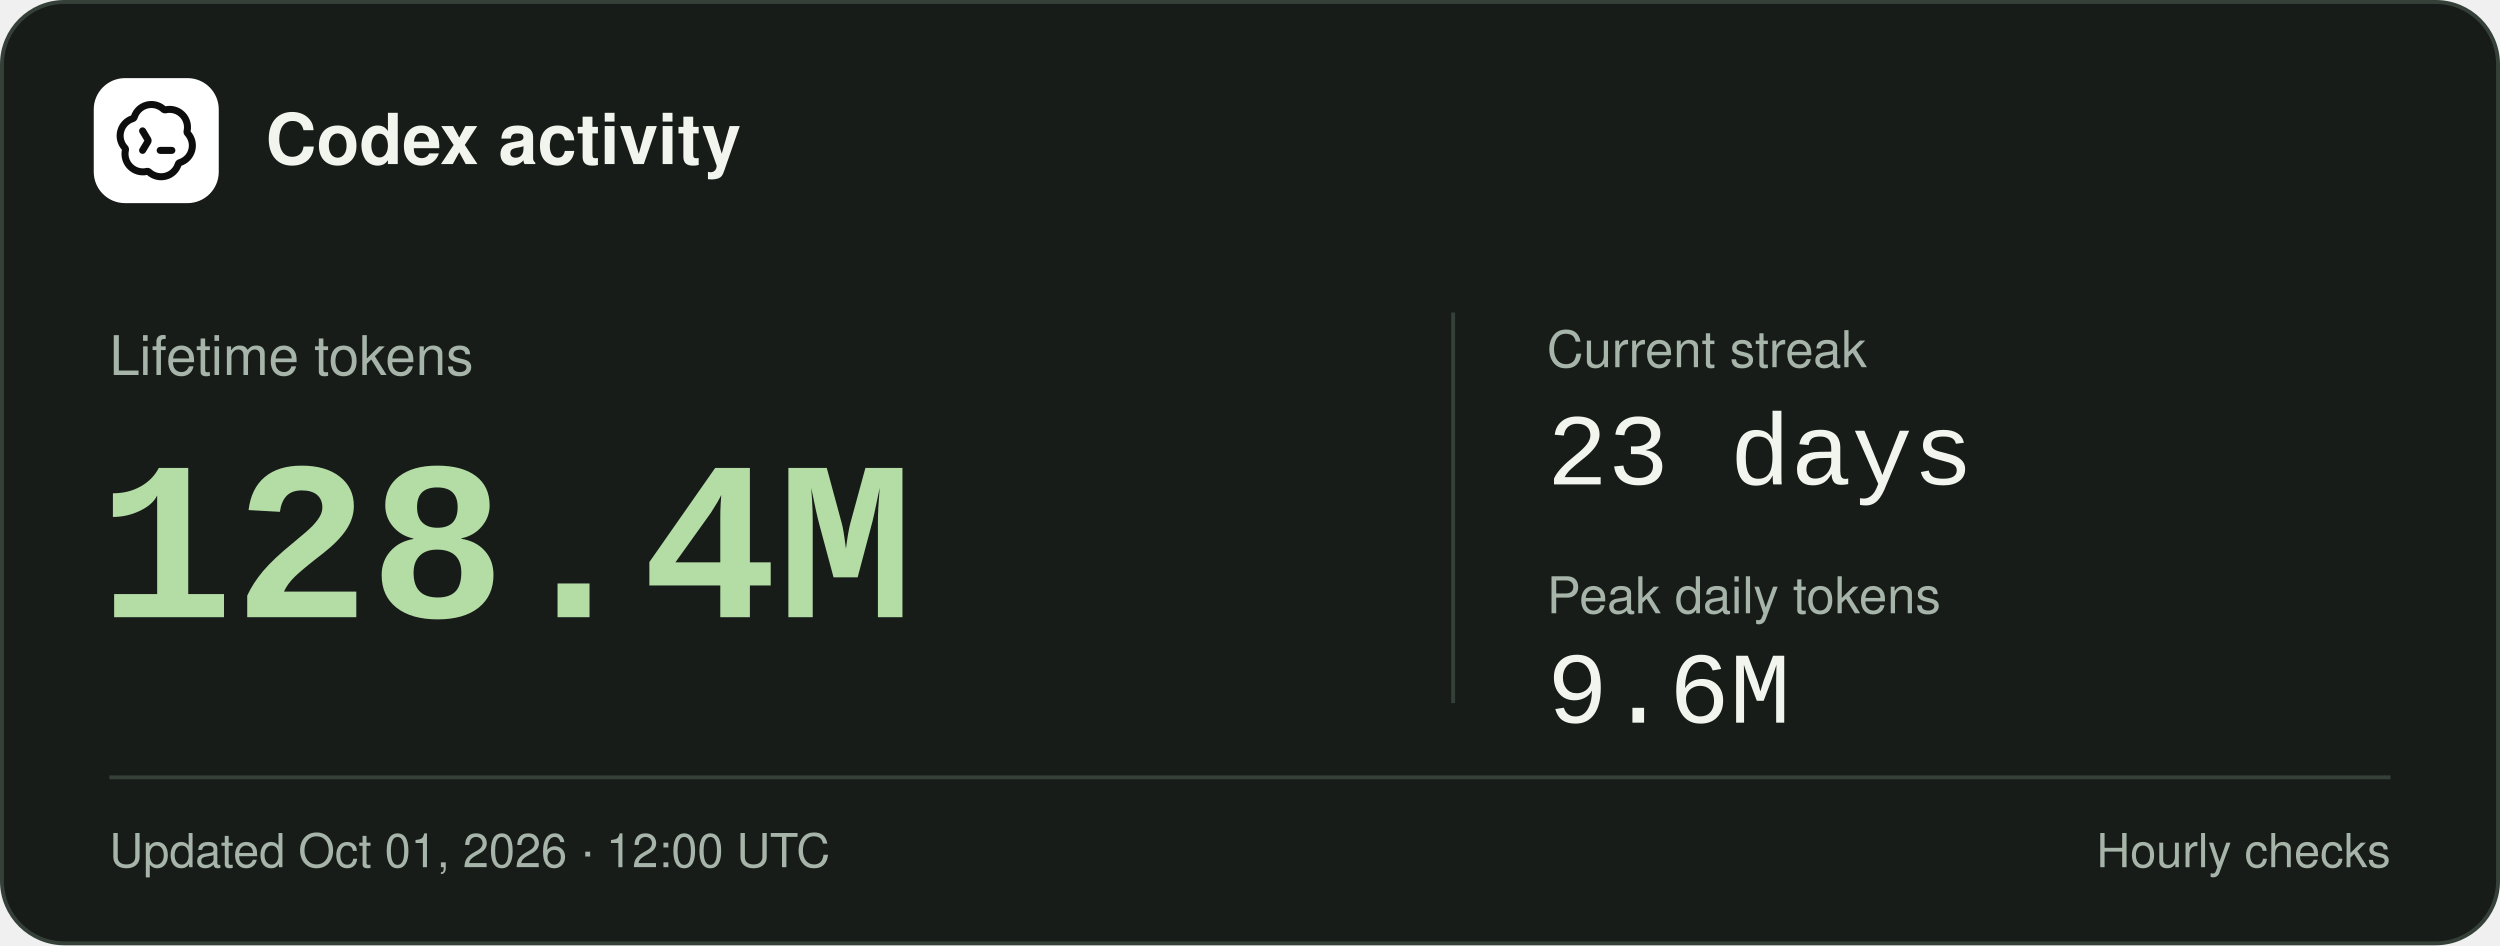
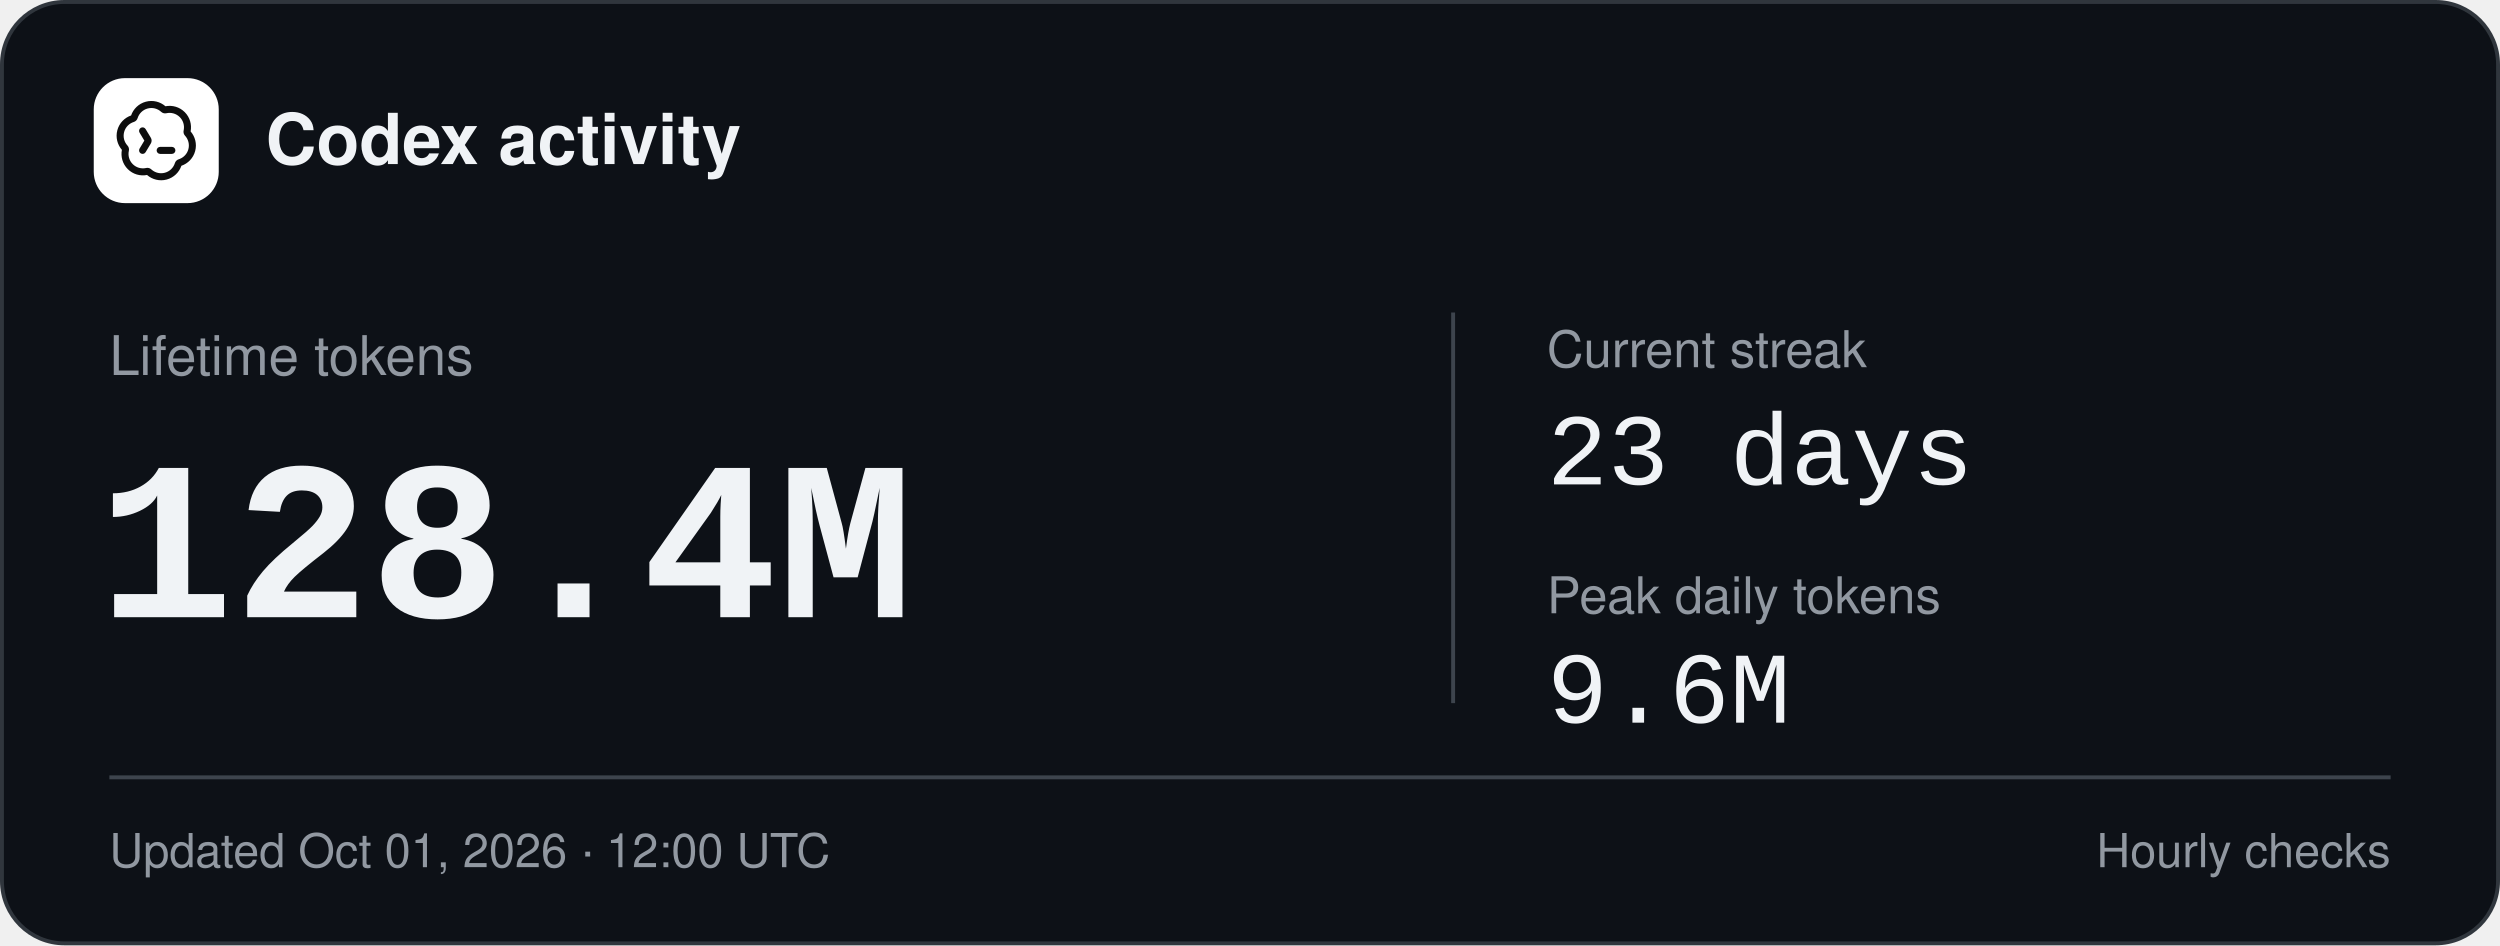
<svg xmlns="http://www.w3.org/2000/svg" width="640" height="242" viewBox="0 0 640 242" role="img" aria-labelledby="title description">
-   <rect x="0.5" y="0.5" width="639" height="241" rx="16" fill="#171c19" stroke="#354039" />
+   <rect x="0.5" y="0.5" width="639" height="241" rx="16" fill="#0d1117" stroke="#30363d" />
  <g transform="translate(28 24)">
    <rect x="-4" y="-4" width="32" height="32" rx="8" fill="#ffffff" />
    <svg width="24" height="24" viewBox="0 0 24 24" fill="none">
      <path d="M16 13.599C16.497 13.6 16.901 14.003 16.901 14.5C16.901 14.996 16.497 15.4 16 15.4H13.001C12.504 15.4 12.1 14.997 12.1 14.5C12.1 14.003 12.504 13.599 13.001 13.599H16Z" fill="#0D0D0D" />
      <path d="M8.038 8.728C8.464 8.473 9.016 8.611 9.272 9.037L10.618 11.279C10.884 11.722 10.883 12.277 10.618 12.72L9.272 14.963C9.016 15.389 8.464 15.527 8.038 15.271C7.611 15.015 7.473 14.463 7.729 14.037L8.951 12L7.729 9.962C7.473 9.536 7.611 8.984 8.038 8.728Z" fill="#0D0D0D" />
      <path fill-rule="evenodd" clip-rule="evenodd" d="M9.332 2.038C11.164 1.547 13.027 2.047 14.356 3.202C16.086 2.865 17.951 3.364 19.294 4.707C20.636 6.049 21.133 7.913 20.796 9.642C21.953 10.972 22.453 12.835 21.962 14.668C21.471 16.503 20.105 17.866 18.439 18.439C17.866 20.105 16.503 21.47 14.669 21.962C12.836 22.453 10.973 21.952 9.643 20.796C7.914 21.132 6.05 20.635 4.708 19.293C3.366 17.951 2.867 16.087 3.203 14.357C2.047 13.027 1.548 11.164 2.039 9.331C2.53 7.498 3.894 6.133 5.56 5.559C6.134 3.893 7.498 2.529 9.332 2.038ZM13.262 4.635C12.361 3.801 11.067 3.436 9.797 3.776C8.527 4.116 7.589 5.08 7.225 6.253C7.081 6.716 6.718 7.079 6.254 7.223C5.081 7.587 4.118 8.526 3.778 9.796C3.438 11.067 3.801 12.361 4.635 13.262C4.965 13.618 5.098 14.115 4.991 14.588C4.719 15.786 5.051 17.089 5.981 18.019C6.911 18.949 8.213 19.28 9.412 19.008L9.589 18.979C9.947 18.943 10.306 19.04 10.598 19.25L10.738 19.364L10.912 19.514C11.802 20.241 13.013 20.541 14.204 20.222C15.473 19.882 16.411 18.919 16.775 17.746C16.919 17.282 17.283 16.919 17.747 16.775L17.963 16.7C19.038 16.292 19.905 15.394 20.224 14.203C20.564 12.933 20.199 11.639 19.365 10.737C19.035 10.381 18.902 9.884 19.009 9.411L19.053 9.185C19.237 8.051 18.892 6.852 18.02 5.98C17.09 5.05 15.787 4.718 14.588 4.99C14.115 5.097 13.619 4.965 13.262 4.635Z" fill="#0D0D0D" />
    </svg>
  </g>
-   <text x="68" y="42" fill="#f1f5ee" font-family="Segoe UI, Helvetica, Arial, sans-serif" font-size="18" font-weight="600" text-anchor="start">Codex activity</text>
-   <text x="28" y="96" fill="#a6b4a9" font-family="Segoe UI, Helvetica, Arial, sans-serif" font-size="14" font-weight="400" text-anchor="start">Lifetime tokens</text>
-   <text id="lifetime-count" x="25" y="158" fill="#b4dca5" font-family="SFMono-Regular, Consolas, Liberation Mono, monospace" font-size="58" font-weight="600" text-anchor="start">128.4M</text>
-   <path d="M372 80V180" stroke="#354039" />
-   <text x="396" y="94" fill="#a6b4a9" font-family="Segoe UI, Helvetica, Arial, sans-serif" font-size="13" font-weight="400" text-anchor="start">Current streak</text>
-   <text id="streak-count" x="396" y="124" fill="#f1f5ee" font-family="SFMono-Regular, Consolas, Liberation Mono, monospace" font-size="26" font-weight="500" text-anchor="start">23 days</text>
-   <text x="396" y="157" fill="#a6b4a9" font-family="Segoe UI, Helvetica, Arial, sans-serif" font-size="13" font-weight="400" text-anchor="start">Peak daily tokens</text>
-   <text id="peak-count" x="396" y="185" fill="#f1f5ee" font-family="SFMono-Regular, Consolas, Liberation Mono, monospace" font-size="26" font-weight="500" text-anchor="start">9.6M</text>
-   <path d="M28 199H612" stroke="#354039" />
-   <text id="updated-at" x="28" y="222" fill="#a6b4a9" font-family="Segoe UI, Helvetica, Arial, sans-serif" font-size="12" font-weight="400" text-anchor="start">Updated Oct 01, 2026 · 12:00 UTC</text>
-   <text id="refresh-state" x="612" y="222" fill="#a6b4a9" font-family="Segoe UI, Helvetica, Arial, sans-serif" font-size="12" font-weight="400" text-anchor="end">Hourly checks</text>
+   <text x="68" y="42" fill="#f0f3f6" font-family="Segoe UI, Helvetica, Arial, sans-serif" font-size="18" font-weight="600" text-anchor="start">Codex activity</text>
+   <text x="28" y="96" fill="#9198a1" font-family="Segoe UI, Helvetica, Arial, sans-serif" font-size="14" font-weight="400" text-anchor="start">Lifetime tokens</text>
+   <text id="lifetime-count" x="25" y="158" fill="#f0f3f6" font-family="SFMono-Regular, Consolas, Liberation Mono, monospace" font-size="58" font-weight="600" text-anchor="start">128.4M</text>
+   <path d="M372 80V180" stroke="#3d444d" />
+   <text x="396" y="94" fill="#9198a1" font-family="Segoe UI, Helvetica, Arial, sans-serif" font-size="13" font-weight="400" text-anchor="start">Current streak</text>
+   <text id="streak-count" x="396" y="124" fill="#f0f3f6" font-family="SFMono-Regular, Consolas, Liberation Mono, monospace" font-size="26" font-weight="500" text-anchor="start">23 days</text>
+   <text x="396" y="157" fill="#9198a1" font-family="Segoe UI, Helvetica, Arial, sans-serif" font-size="13" font-weight="400" text-anchor="start">Peak daily tokens</text>
+   <text id="peak-count" x="396" y="185" fill="#f0f3f6" font-family="SFMono-Regular, Consolas, Liberation Mono, monospace" font-size="26" font-weight="500" text-anchor="start">9.6M</text>
+   <path d="M28 199H612" stroke="#3d444d" />
+   <text id="updated-at" x="28" y="222" fill="#9198a1" font-family="Segoe UI, Helvetica, Arial, sans-serif" font-size="12" font-weight="400" text-anchor="start">Updated Oct 01, 2026 · 12:00 UTC</text>
+   <text id="refresh-state" x="612" y="222" fill="#9198a1" font-family="Segoe UI, Helvetica, Arial, sans-serif" font-size="12" font-weight="400" text-anchor="end">Hourly checks</text>
</svg>
